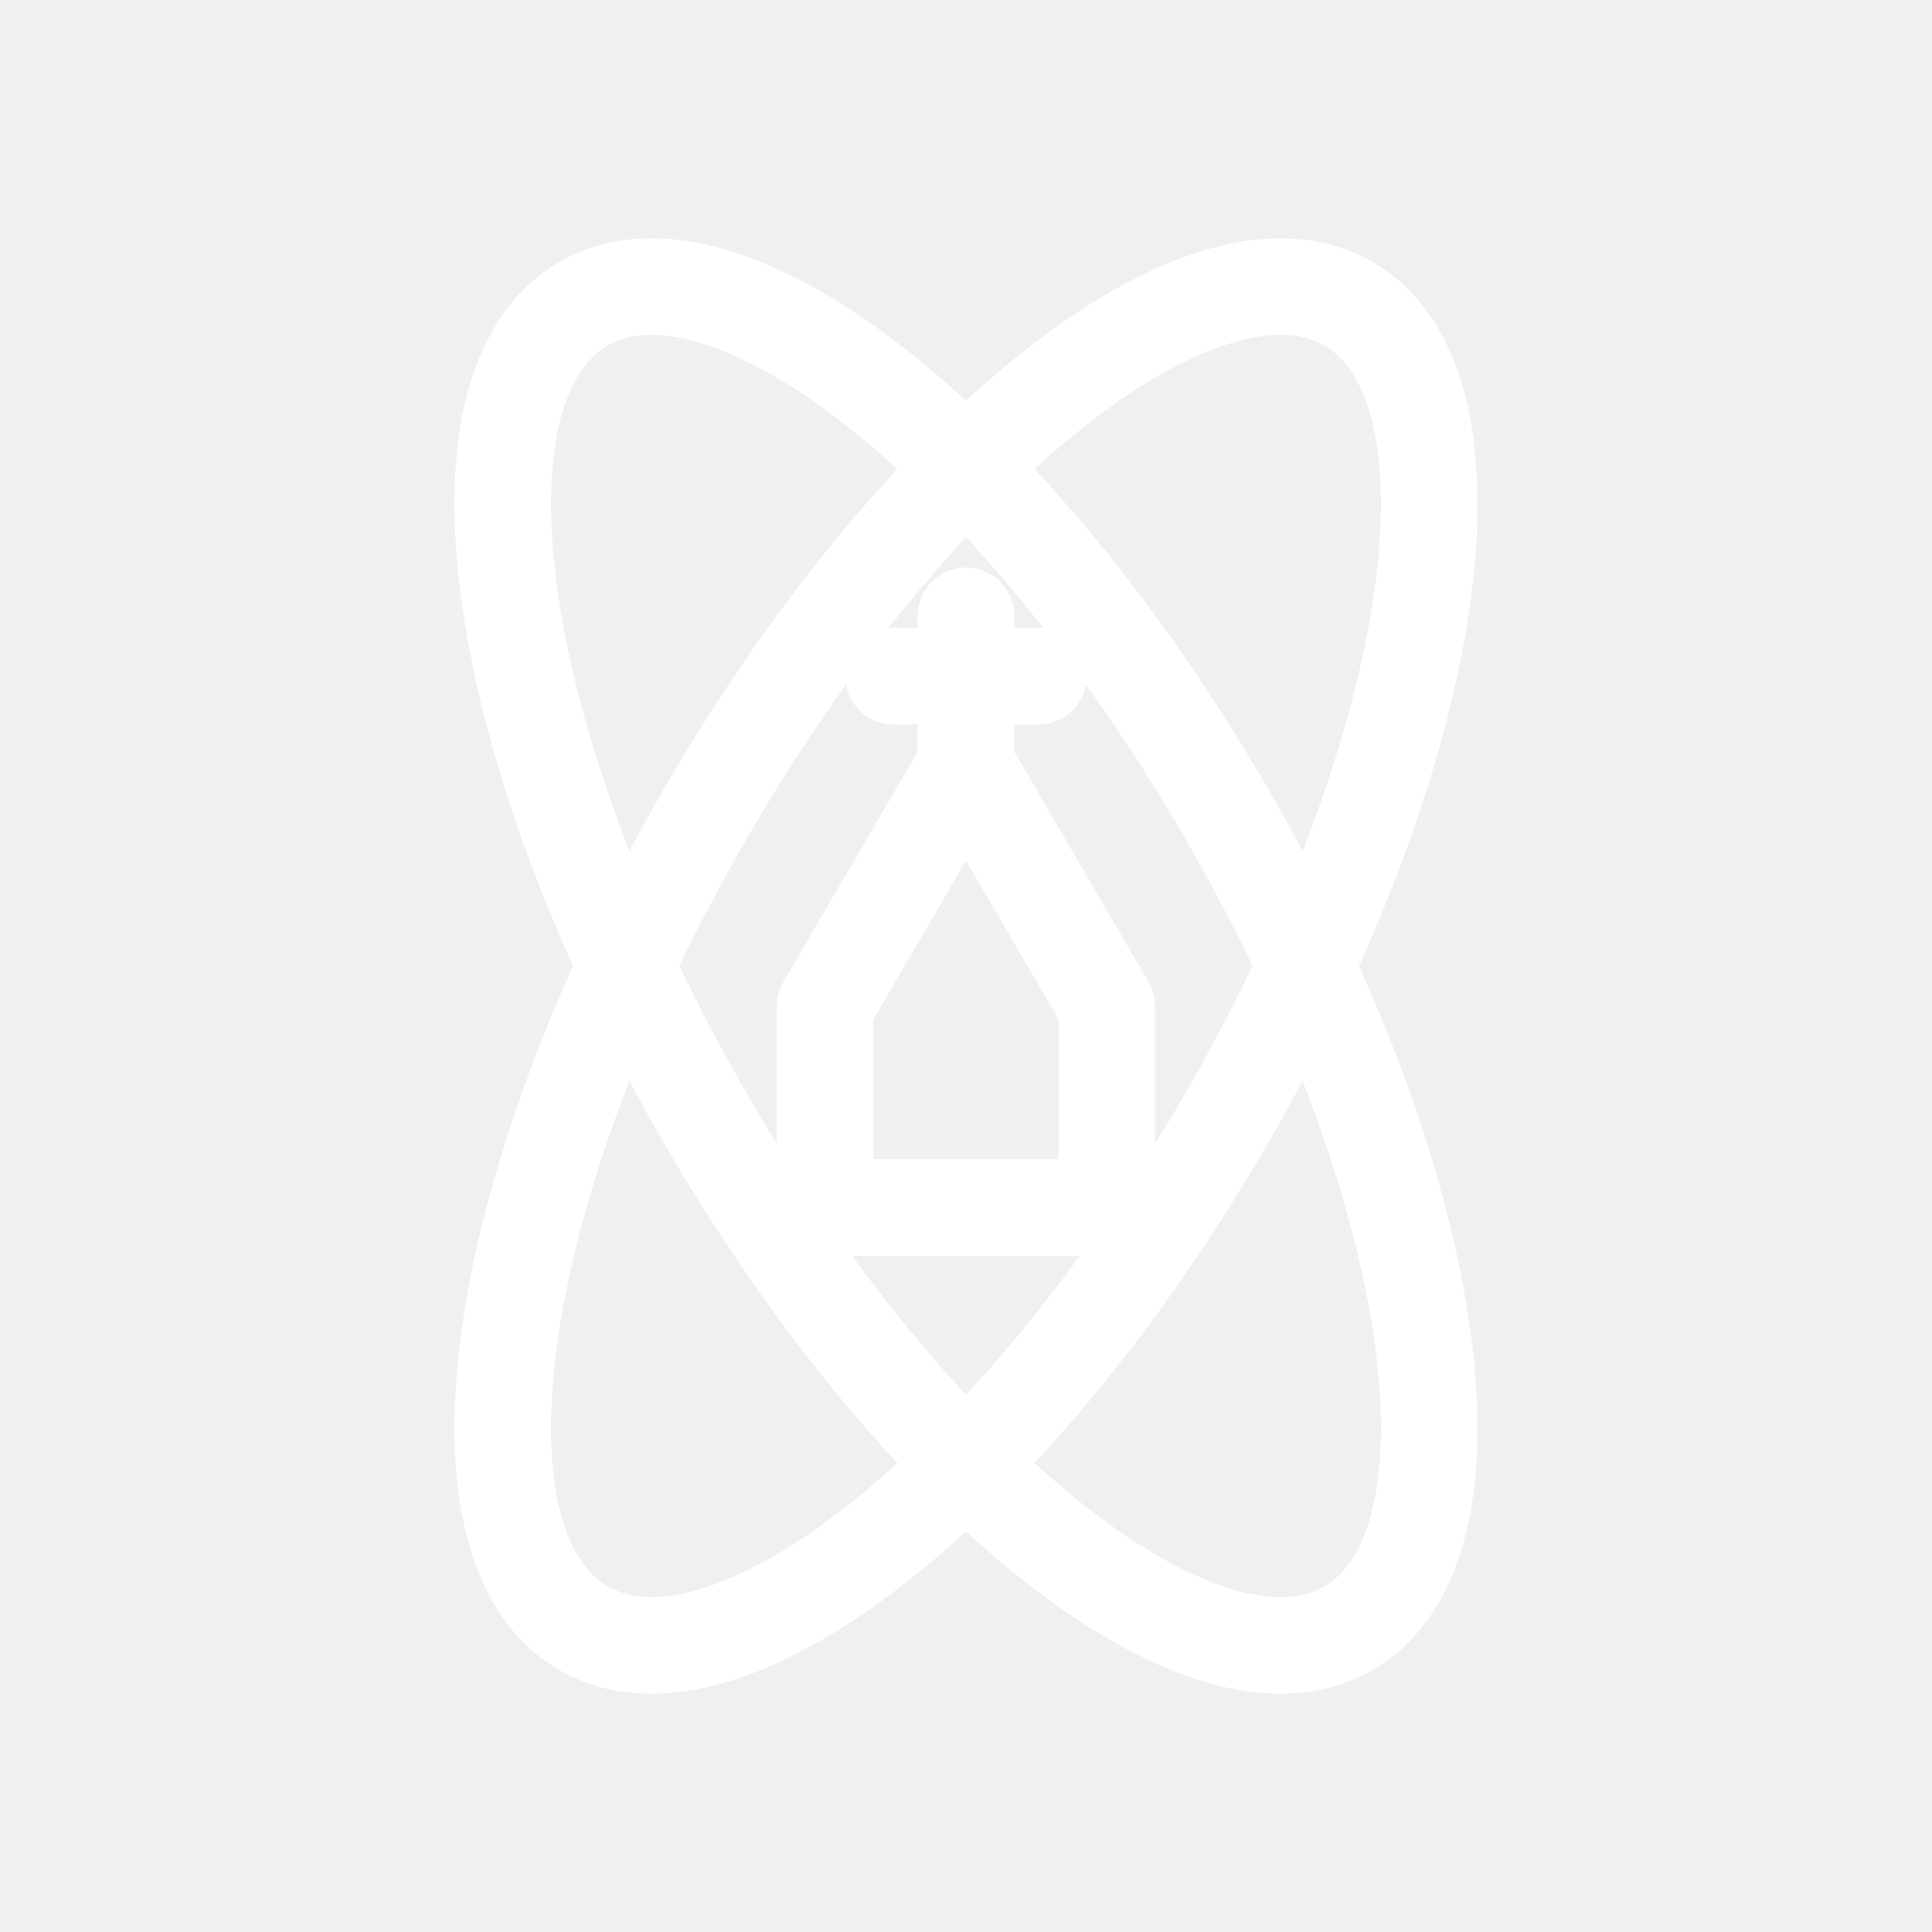
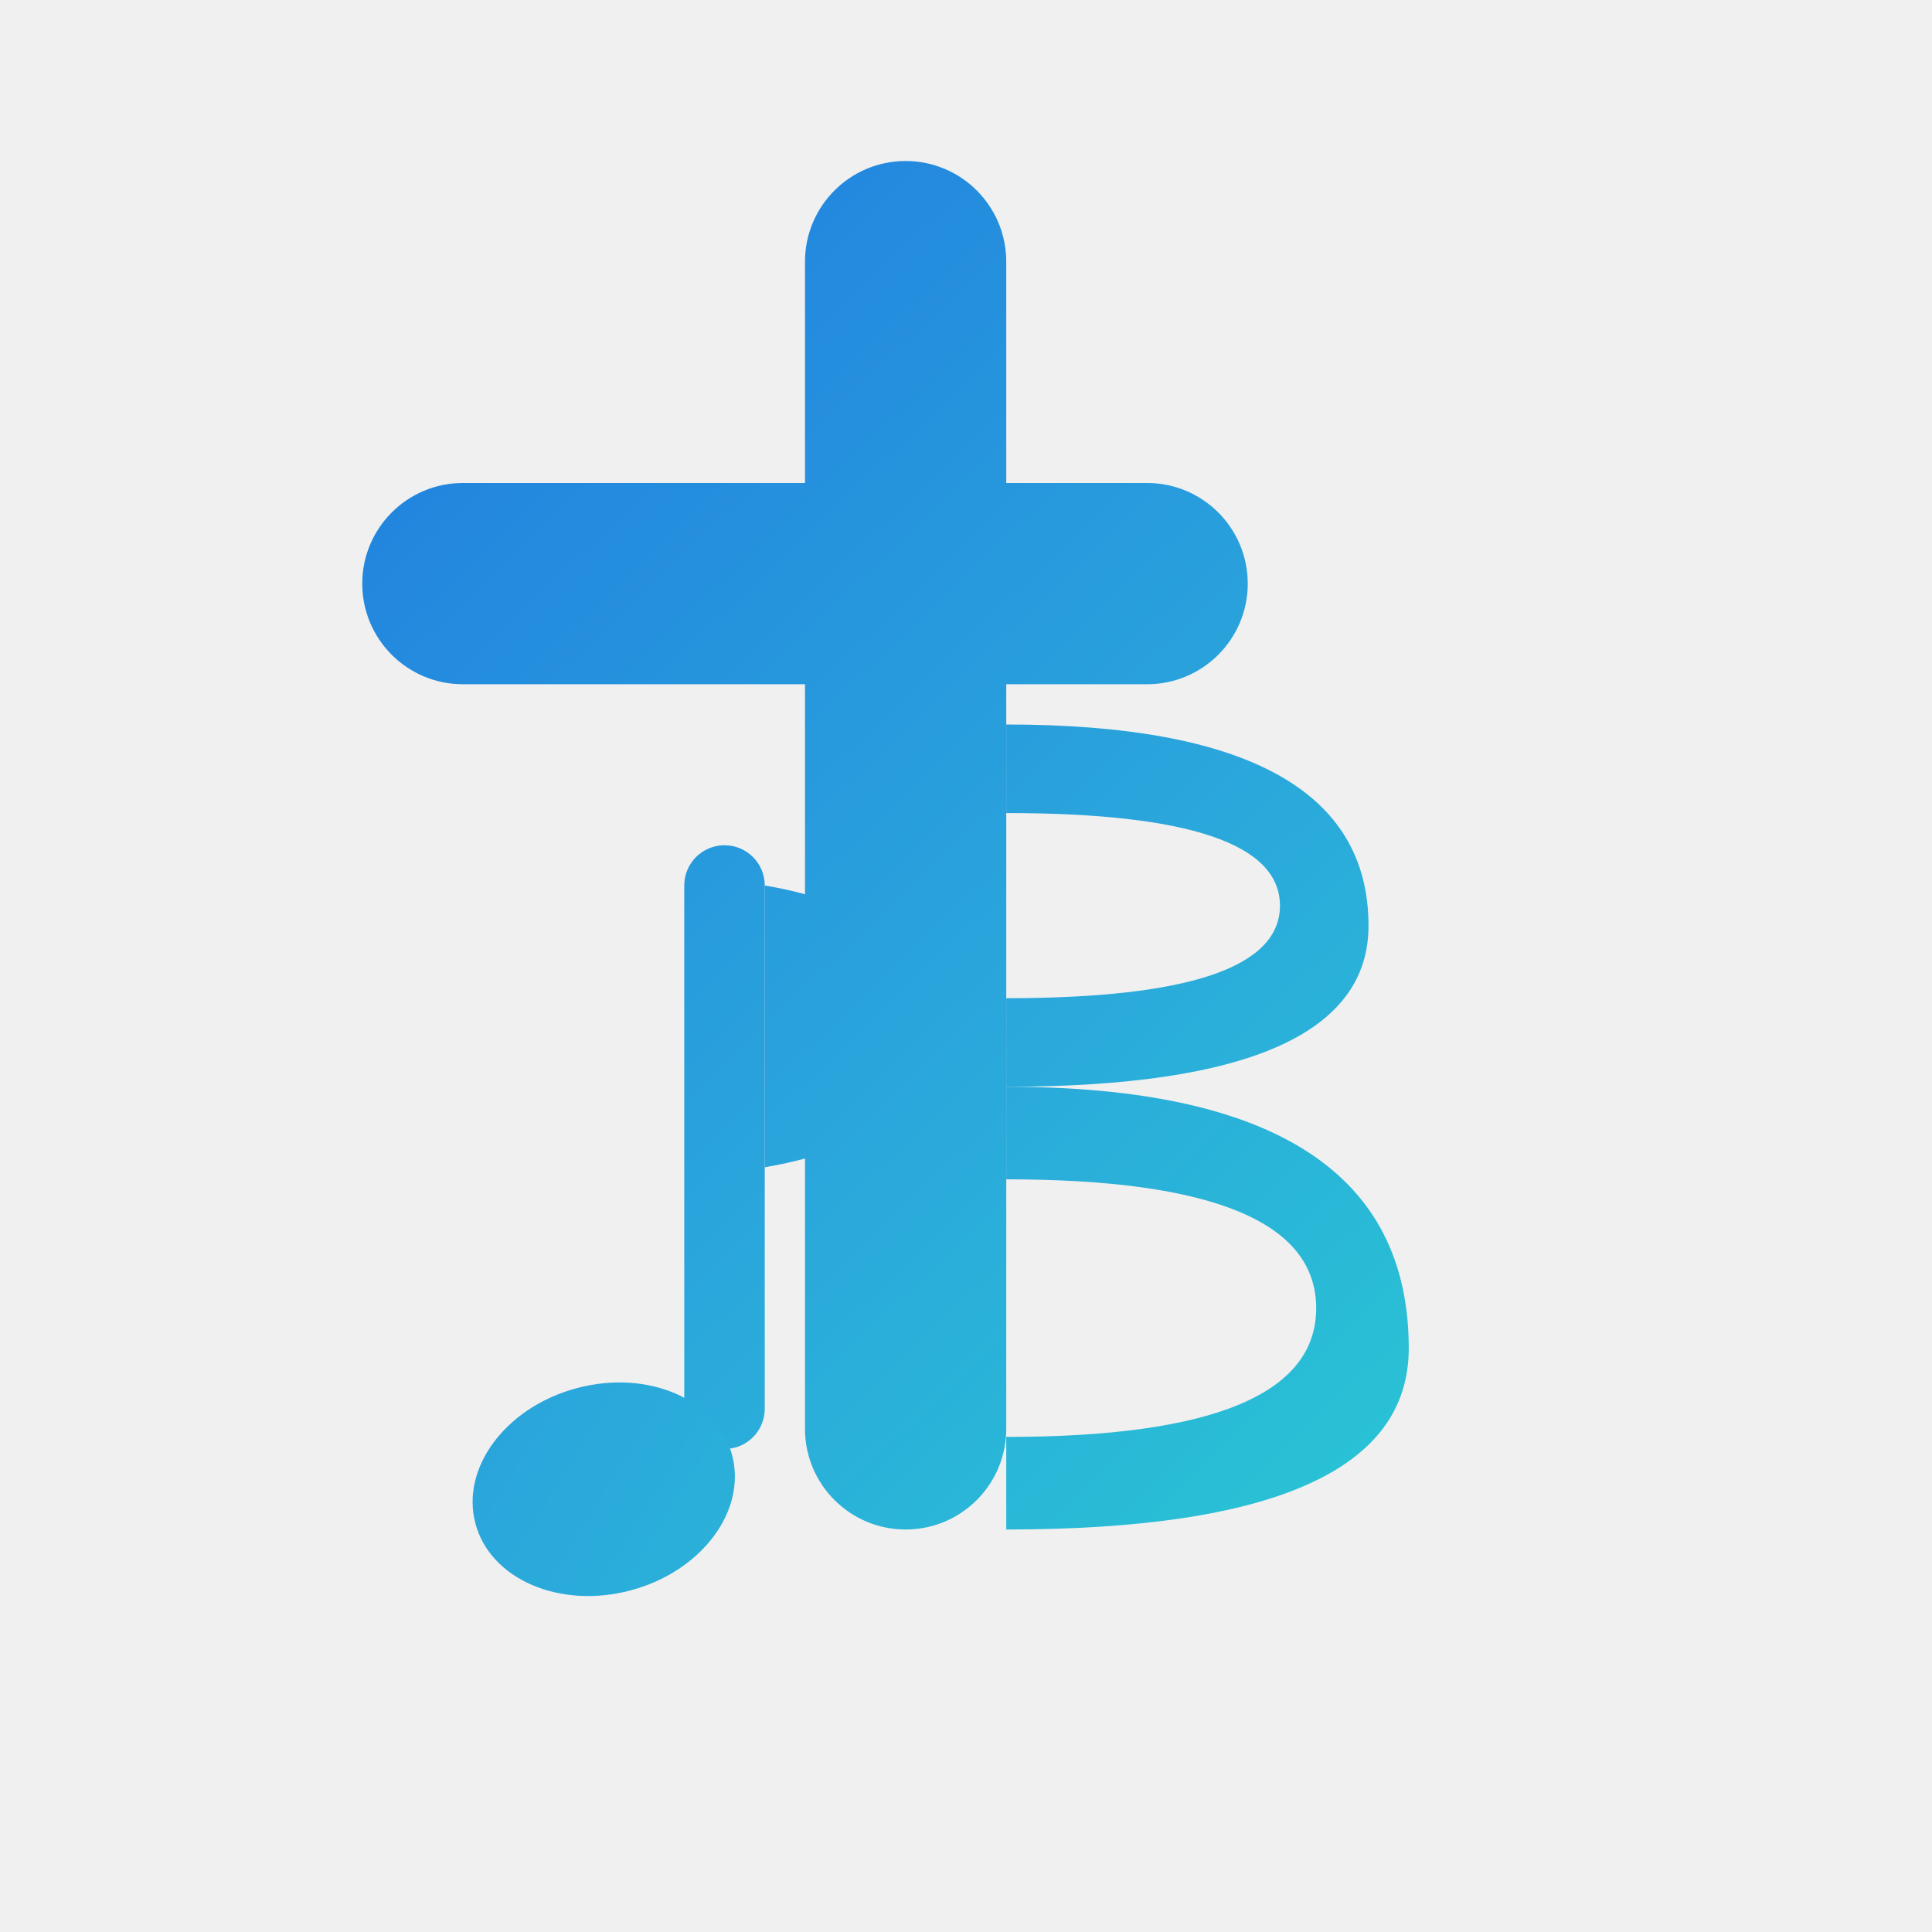
- <svg xmlns="http://www.w3.org/2000/svg" viewBox="0 0 48 48" fill="none" stroke="#ffffff" stroke-width="2.4" stroke-linecap="round" stroke-linejoin="round">
-   <ellipse cx="24" cy="24" rx="19" ry="7.5" transform="rotate(60 24 24)" />
-   <ellipse cx="24" cy="24" rx="19" ry="7.5" transform="rotate(120 24 24)" />
-   <path d="M20.5 30 V25 L24 19 L27.5 25 V30 Z" />
-   <path d="M24 19 V15.3" />
-   <path d="M22.2 16.8 H25.8" />
+ <svg xmlns="http://www.w3.org/2000/svg" viewBox="0 0 48 48">
+   <defs>
+     <linearGradient id="g1" x1="2" y1="2" x2="42" y2="44" gradientUnits="userSpaceOnUse">
+       <stop offset="0" stop-color="#1d6fe0" />
+       <stop offset="0.55" stop-color="#2aa6dc" />
+       <stop offset="1" stop-color="#28d6cf" />
+     </linearGradient>
+   </defs>
+   <g fill="url(#g1)">
+     <rect x="20" y="4" width="5" height="34" rx="2.5" />
+     <rect x="9" y="12" width="22" height="5" rx="2.5" />
+     <path fill-rule="evenodd" d="M25,18 Q34,18 34,23 Q34,27 25,27 Z M25,20.2 Q31.8,20.2 31.8,22.5 Q31.8,24.8 25,24.8 Z" />
+     <path fill-rule="evenodd" d="M25,27 Q35,27 35,33.5 Q35,38 25,38 Z M25,29.3 Q32.7,29.3 32.7,32.5 Q32.7,35.7 25,35.7 Z" />
+     <path d="M19,22 C25,23 25,28 19,29 Z" />
+     <rect x="17" y="21" width="2" height="15" rx="1" />
+     <ellipse cx="15" cy="37" rx="3.3" ry="2.6" transform="rotate(-15 15 37)" />
+   </g>
</svg>
